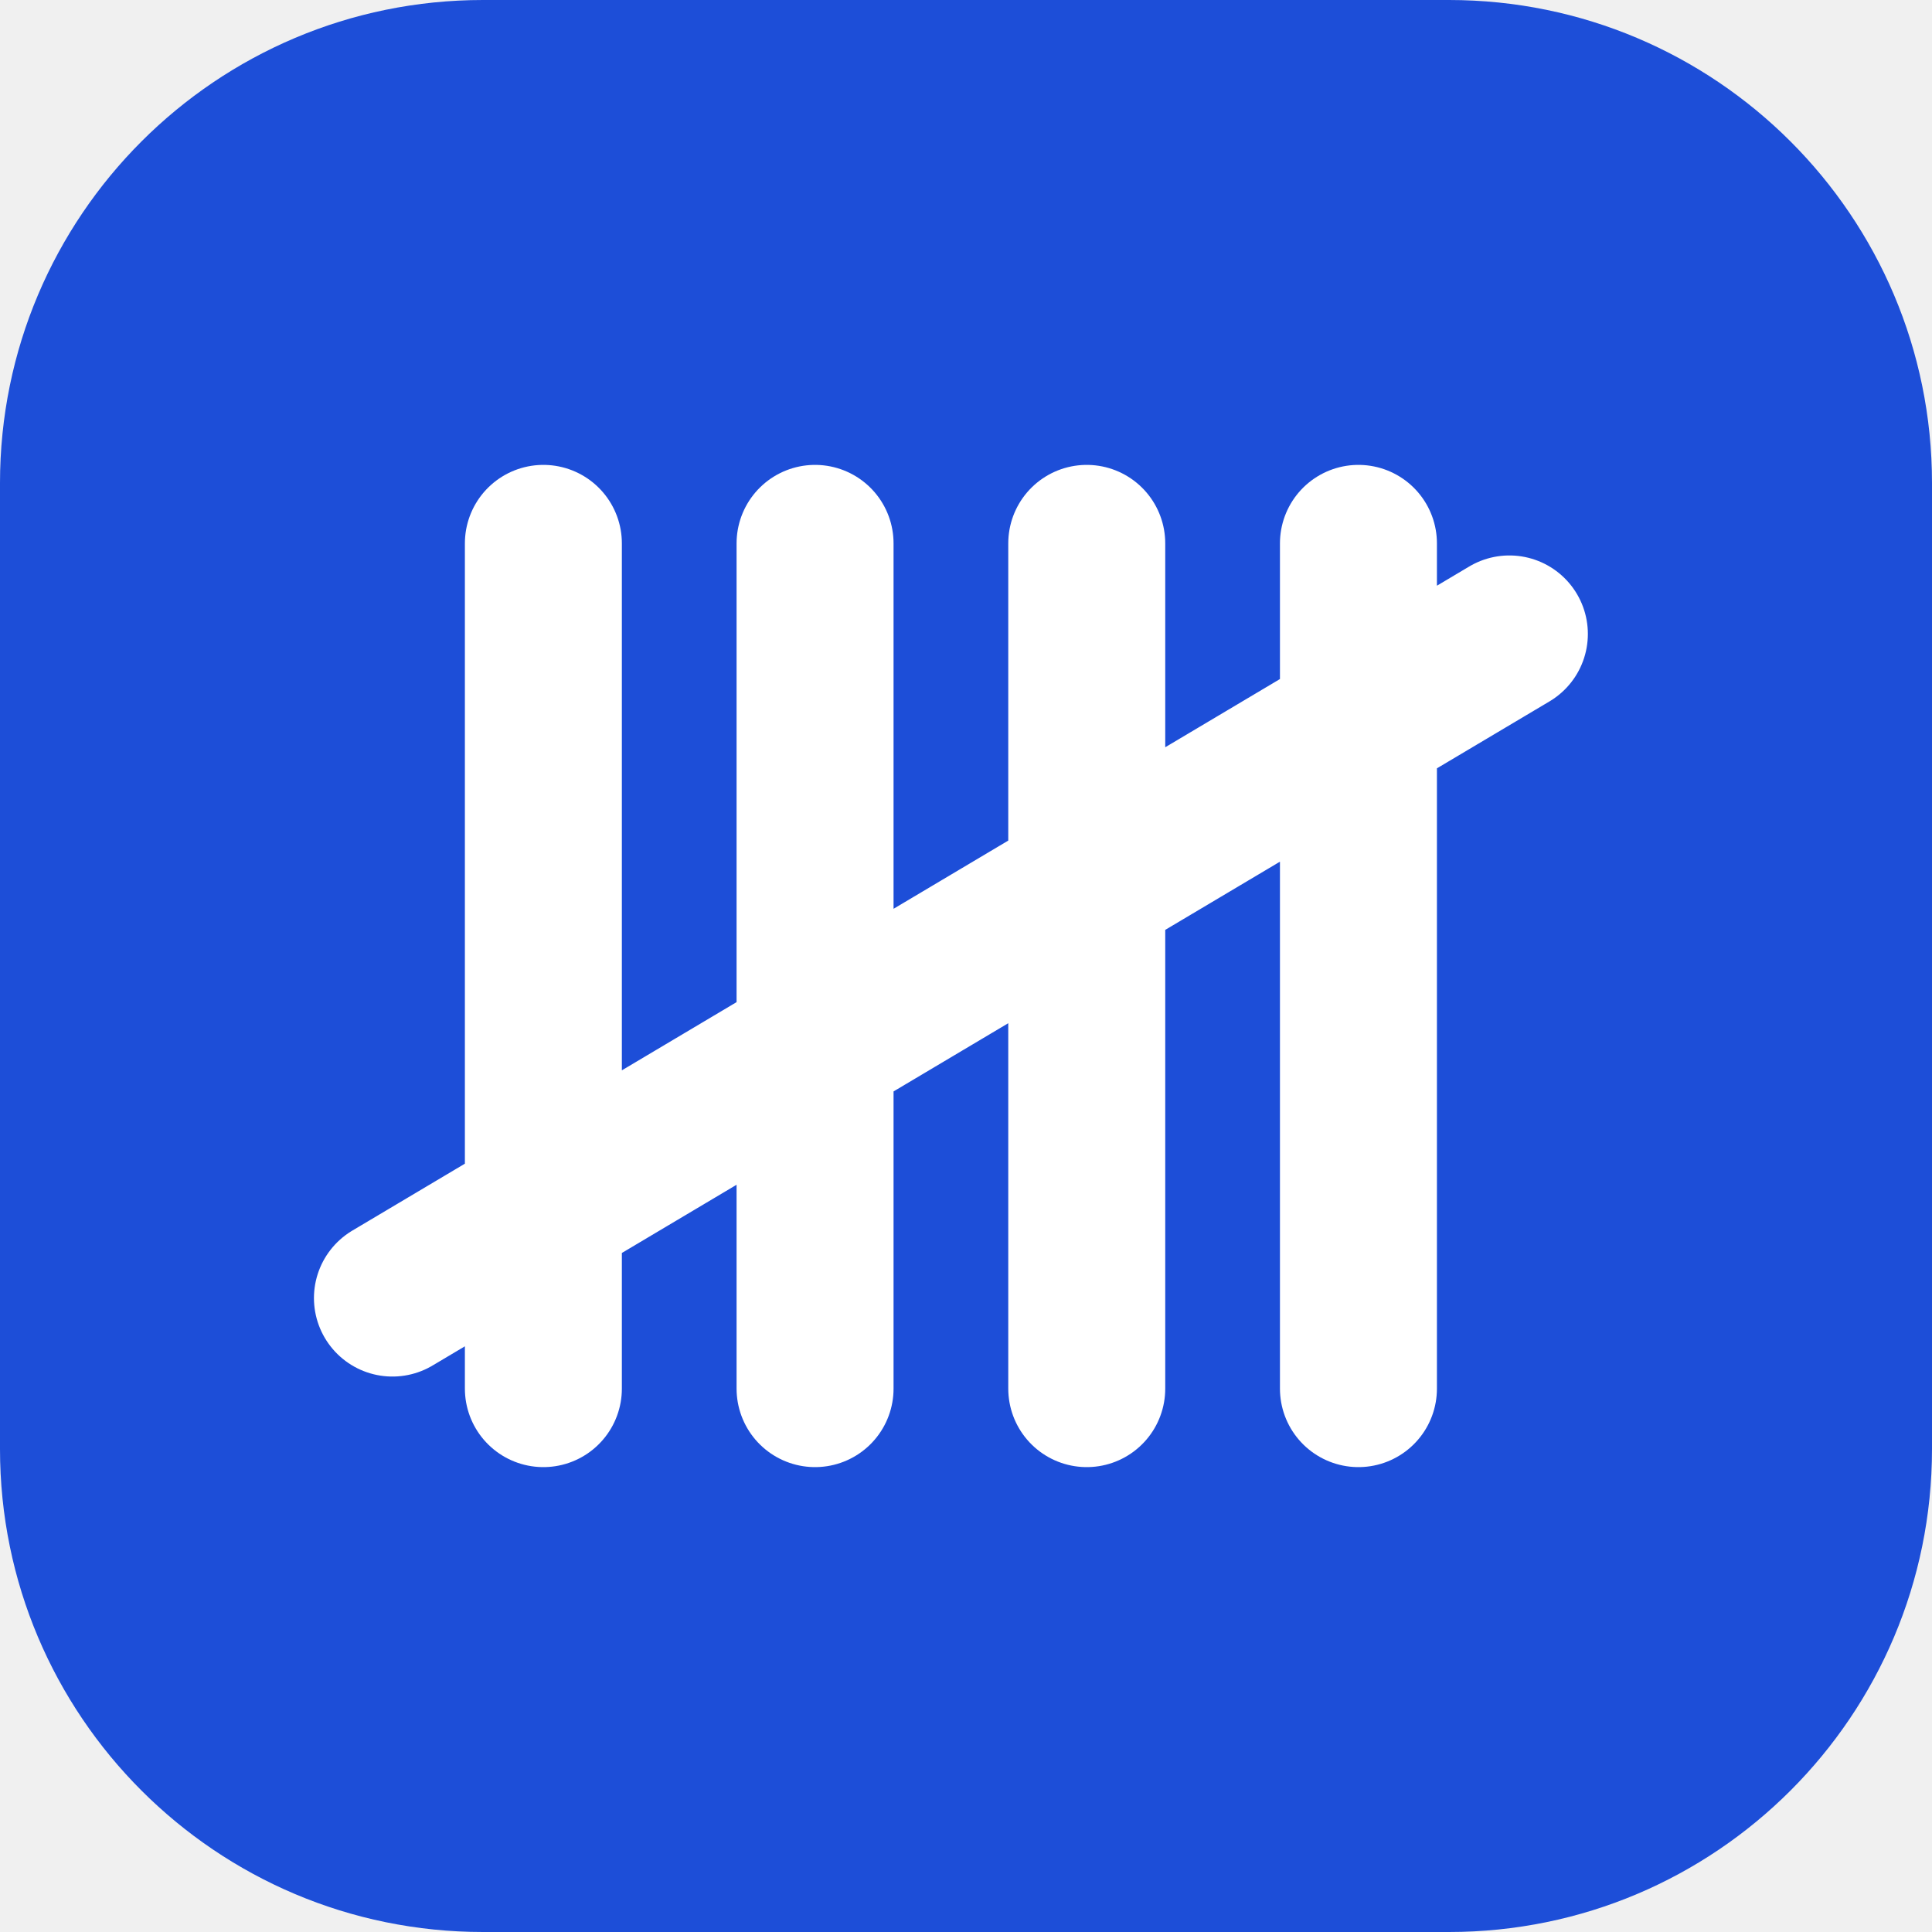
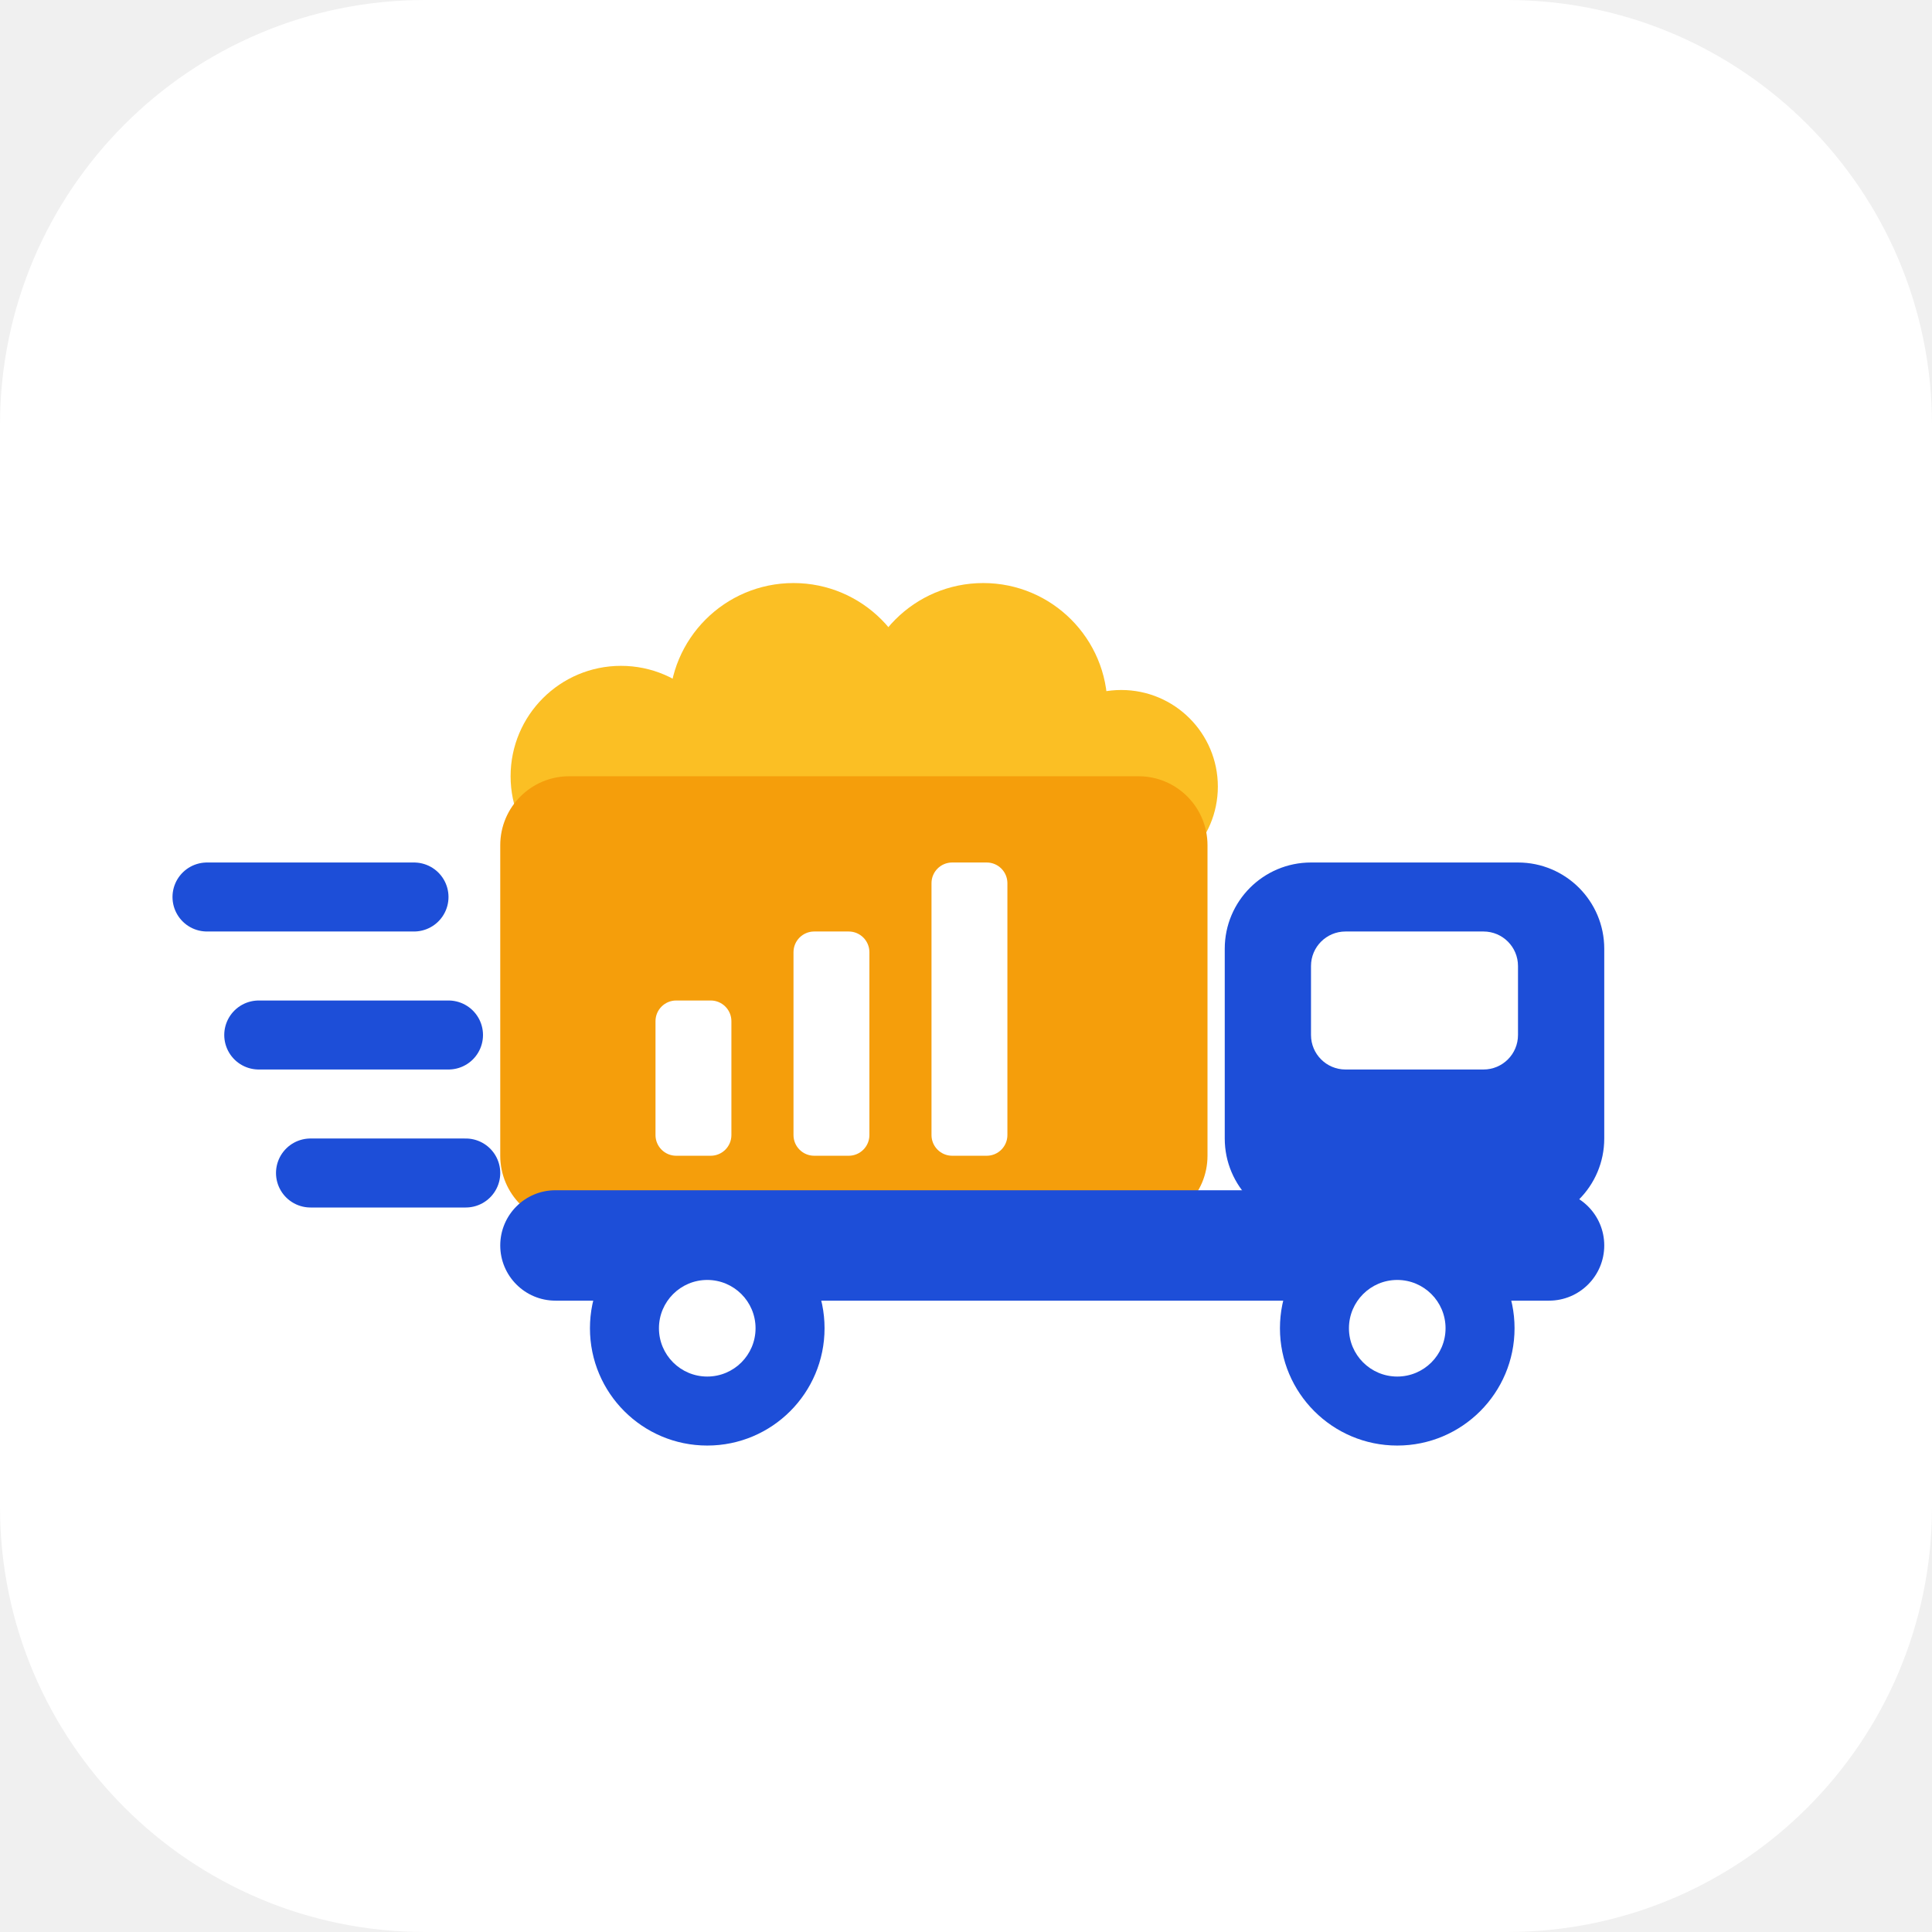
- <svg xmlns="http://www.w3.org/2000/svg" viewBox="0 0 32 32">
-   <rect width="32" height="32" rx="8" fill="#1d4ed8" />
-   <g stroke="#fff" stroke-width="2.6" stroke-linecap="round">
-     <path d="M9 9v14M13.5 9v14M18 9v14M22.5 9v14M6.5 21.5 25 10.5" />
+ <svg xmlns="http://www.w3.org/2000/svg" viewBox="0 0 56 56">
+   <rect width="56" height="56" rx="12.32" fill="#fff" />
+   <g transform="translate(4 12)">
+     <line x1="2" y1="14" x2="8" y2="14" stroke="#1d4ed8" stroke-width="2" stroke-linecap="round" />
+     <line x1="3.5" y1="18" x2="9" y2="18" stroke="#1d4ed8" stroke-width="2" stroke-linecap="round" />
+     <line x1="5" y1="22" x2="9.5" y2="22" stroke="#1d4ed8" stroke-width="2" stroke-linecap="round" />
+     <circle cx="14" cy="10.5" r="3.2" fill="#fbbf24" />
+     <circle cx="19" cy="8.5" r="3.6" fill="#fbbf24" />
+     <circle cx="24.5" cy="8.5" r="3.6" fill="#fbbf24" />
+     <circle cx="28.5" cy="10.8" r="2.8" fill="#fbbf24" />
+     <rect x="10.5" y="10.5" width="20.5" height="13" rx="2" fill="#f59e0b" />
+     <rect x="15" y="17" width="2.2" height="4.5" rx="0.6" fill="#ffffff" />
+     <rect x="19" y="15" width="2.2" height="6.5" rx="0.6" fill="#ffffff" />
+     <rect x="23" y="13" width="2.2" height="8.5" rx="0.6" fill="#ffffff" />
+     <rect x="31.5" y="13" width="11" height="10.5" rx="2.5" fill="#1d4ed8" />
+     <rect x="34" y="15" width="6" height="4" rx="1" fill="#ffffff" />
+     <rect x="10.5" y="22.5" width="32" height="3.2" rx="1.6" fill="#1d4ed8" />
+     <circle cx="16.5" cy="26.5" r="3.4" fill="#1d4ed8" />
+     <circle cx="16.5" cy="26.5" r="1.4" fill="#ffffff" />
+     <circle cx="36.5" cy="26.5" r="3.4" fill="#1d4ed8" />
+     <circle cx="36.5" cy="26.5" r="1.4" fill="#ffffff" />
  </g>
</svg>
